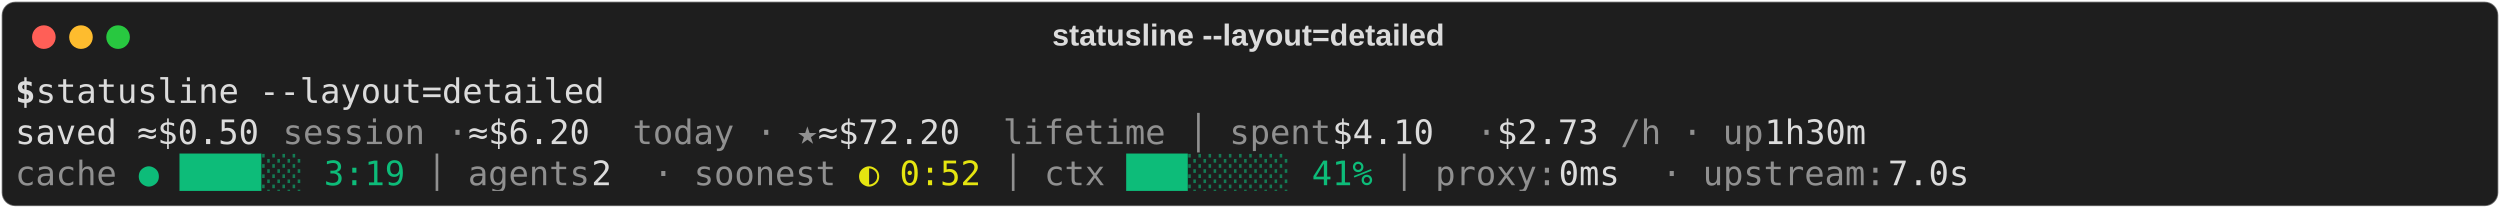
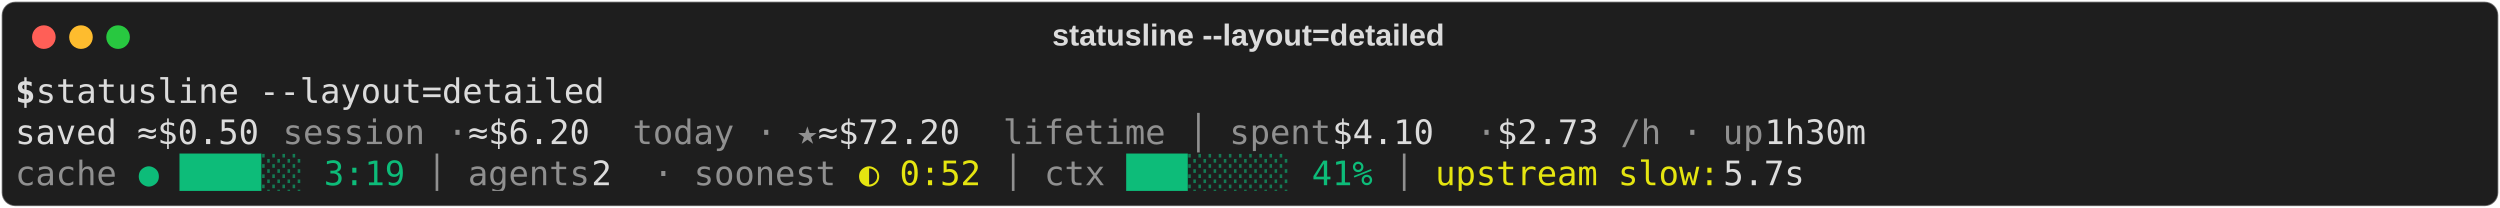
<svg xmlns="http://www.w3.org/2000/svg" class="rich-terminal" viewBox="0 0 1482 123.2">
  <style>

    @font-face {
        font-family: "Fira Code";
        src: local("FiraCode-Regular"),
                url("https://cdnjs.cloudflare.com/ajax/libs/firacode/6.2.0/woff2/FiraCode-Regular.woff2") format("woff2"),
                url("https://cdnjs.cloudflare.com/ajax/libs/firacode/6.2.0/woff/FiraCode-Regular.woff") format("woff");
        font-style: normal;
        font-weight: 400;
    }
    @font-face {
        font-family: "Fira Code";
        src: local("FiraCode-Bold"),
                url("https://cdnjs.cloudflare.com/ajax/libs/firacode/6.2.0/woff2/FiraCode-Bold.woff2") format("woff2"),
                url("https://cdnjs.cloudflare.com/ajax/libs/firacode/6.2.0/woff/FiraCode-Bold.woff") format("woff");
        font-style: bold;
        font-weight: 700;
    }

-     .terminal-1704445700-matrix {
+     .terminal-1429582610-matrix {
        font-family: Fira Code, monospace;
        font-size: 20px;
        line-height: 24.4px;
        font-variant-east-asian: full-width;
    }

-     .terminal-1704445700-title {
+     .terminal-1429582610-title {
        font-size: 18px;
        font-weight: bold;
        font-family: arial;
    }

-     .terminal-1704445700-r1 { fill: #dcdcdc;font-weight: bold }
- .terminal-1704445700-r2 { fill: #dcdcdc }
- .terminal-1704445700-r3 { fill: #909090 }
- .terminal-1704445700-r4 { fill: #0dbc79 }
- .terminal-1704445700-r5 { fill: #137c54 }
- .terminal-1704445700-r6 { fill: #e5e510 }
+     .terminal-1429582610-r1 { fill: #dcdcdc;font-weight: bold }
+ .terminal-1429582610-r2 { fill: #dcdcdc }
+ .terminal-1429582610-r3 { fill: #909090 }
+ .terminal-1429582610-r4 { fill: #0dbc79 }
+ .terminal-1429582610-r5 { fill: #137c54 }
+ .terminal-1429582610-r6 { fill: #e5e510 }
    </style>
  <defs>
-     <clipPath id="terminal-1704445700-clip-terminal">
+     <clipPath id="terminal-1429582610-clip-terminal">
      <rect x="0" y="0" width="1463.0" height="72.2" />
    </clipPath>
-     <clipPath id="terminal-1704445700-line-0">
+     <clipPath id="terminal-1429582610-line-0">
      <rect x="0" y="1.5" width="1464" height="24.65" />
    </clipPath>
-     <clipPath id="terminal-1704445700-line-1">
+     <clipPath id="terminal-1429582610-line-1">
      <rect x="0" y="25.9" width="1464" height="24.65" />
    </clipPath>
  </defs>
  <rect fill="#1e1e1e" stroke="rgba(255,255,255,0.35)" stroke-width="1" x="1" y="1" width="1480" height="121.2" rx="8" />
-   <text class="terminal-1704445700-title" fill="#dcdcdc" text-anchor="middle" x="740" y="27">statusline --layout=detailed</text>
+   <text class="terminal-1429582610-title" fill="#dcdcdc" text-anchor="middle" x="740" y="27">statusline --layout=detailed</text>
  <g transform="translate(26,22)">
    <circle cx="0" cy="0" r="7" fill="#ff5f57" />
    <circle cx="22" cy="0" r="7" fill="#febc2e" />
    <circle cx="44" cy="0" r="7" fill="#28c840" />
  </g>
-   <g transform="translate(9, 41)" clip-path="url(#terminal-1704445700-clip-terminal)">
-     <g class="terminal-1704445700-matrix">
-       <text class="terminal-1704445700-r1" x="0" y="20" textLength="12.2" clip-path="url(#terminal-1704445700-line-0)">$</text>
-       <text class="terminal-1704445700-r2" x="12.2" y="20" textLength="353.8" clip-path="url(#terminal-1704445700-line-0)"> statusline --layout=detailed</text>
-       <text class="terminal-1704445700-r2" x="1464" y="20" textLength="12.2" clip-path="url(#terminal-1704445700-line-0)">
+   <g transform="translate(9, 41)" clip-path="url(#terminal-1429582610-clip-terminal)">
+     <g class="terminal-1429582610-matrix">
+       <text class="terminal-1429582610-r1" x="0" y="20" textLength="12.2" clip-path="url(#terminal-1429582610-line-0)">$</text>
+       <text class="terminal-1429582610-r2" x="12.2" y="20" textLength="353.8" clip-path="url(#terminal-1429582610-line-0)"> statusline --layout=detailed</text>
+       <text class="terminal-1429582610-r2" x="1464" y="20" textLength="12.2" clip-path="url(#terminal-1429582610-line-0)">
</text>
-       <text class="terminal-1704445700-r2" x="0" y="44.4" textLength="158.6" clip-path="url(#terminal-1704445700-line-1)">saved ≈$0.50 </text>
-       <text class="terminal-1704445700-r3" x="158.6" y="44.4" textLength="85.4" clip-path="url(#terminal-1704445700-line-1)">session</text>
-       <text class="terminal-1704445700-r3" x="256.2" y="44.4" textLength="12.2" clip-path="url(#terminal-1704445700-line-1)">·</text>
-       <text class="terminal-1704445700-r2" x="268.4" y="44.4" textLength="97.6" clip-path="url(#terminal-1704445700-line-1)"> ≈$6.20 </text>
-       <text class="terminal-1704445700-r3" x="366" y="44.4" textLength="61" clip-path="url(#terminal-1704445700-line-1)">today</text>
-       <text class="terminal-1704445700-r3" x="439.2" y="44.4" textLength="12.2" clip-path="url(#terminal-1704445700-line-1)">·</text>
-       <text class="terminal-1704445700-r3" x="463.6" y="44.4" textLength="12.2" clip-path="url(#terminal-1704445700-line-1)">★</text>
-       <text class="terminal-1704445700-r2" x="475.8" y="44.4" textLength="109.8" clip-path="url(#terminal-1704445700-line-1)"> ≈$72.20 </text>
-       <text class="terminal-1704445700-r3" x="585.6" y="44.4" textLength="97.6" clip-path="url(#terminal-1704445700-line-1)">lifetime</text>
-       <text class="terminal-1704445700-r3" x="695.4" y="44.4" textLength="12.2" clip-path="url(#terminal-1704445700-line-1)">│</text>
-       <text class="terminal-1704445700-r3" x="719.8" y="44.4" textLength="61" clip-path="url(#terminal-1704445700-line-1)">spent</text>
-       <text class="terminal-1704445700-r2" x="780.8" y="44.4" textLength="85.4" clip-path="url(#terminal-1704445700-line-1)"> $4.10 </text>
-       <text class="terminal-1704445700-r3" x="866.2" y="44.4" textLength="12.2" clip-path="url(#terminal-1704445700-line-1)">·</text>
-       <text class="terminal-1704445700-r2" x="878.4" y="44.4" textLength="73.2" clip-path="url(#terminal-1704445700-line-1)"> $2.73</text>
-       <text class="terminal-1704445700-r3" x="951.6" y="44.4" textLength="24.4" clip-path="url(#terminal-1704445700-line-1)">/h</text>
-       <text class="terminal-1704445700-r3" x="988.2" y="44.4" textLength="48.8" clip-path="url(#terminal-1704445700-line-1)">· up</text>
-       <text class="terminal-1704445700-r2" x="1037" y="44.4" textLength="73.2" clip-path="url(#terminal-1704445700-line-1)"> 1h30m</text>
-       <text class="terminal-1704445700-r2" x="1464" y="44.4" textLength="12.2" clip-path="url(#terminal-1704445700-line-1)">
+       <text class="terminal-1429582610-r2" x="0" y="44.4" textLength="158.6" clip-path="url(#terminal-1429582610-line-1)">saved ≈$0.50 </text>
+       <text class="terminal-1429582610-r3" x="158.6" y="44.4" textLength="85.4" clip-path="url(#terminal-1429582610-line-1)">session</text>
+       <text class="terminal-1429582610-r3" x="256.2" y="44.4" textLength="12.2" clip-path="url(#terminal-1429582610-line-1)">·</text>
+       <text class="terminal-1429582610-r2" x="268.4" y="44.4" textLength="97.6" clip-path="url(#terminal-1429582610-line-1)"> ≈$6.20 </text>
+       <text class="terminal-1429582610-r3" x="366" y="44.4" textLength="61" clip-path="url(#terminal-1429582610-line-1)">today</text>
+       <text class="terminal-1429582610-r3" x="439.2" y="44.4" textLength="12.2" clip-path="url(#terminal-1429582610-line-1)">·</text>
+       <text class="terminal-1429582610-r3" x="463.6" y="44.4" textLength="12.2" clip-path="url(#terminal-1429582610-line-1)">★</text>
+       <text class="terminal-1429582610-r2" x="475.8" y="44.4" textLength="109.8" clip-path="url(#terminal-1429582610-line-1)"> ≈$72.20 </text>
+       <text class="terminal-1429582610-r3" x="585.6" y="44.4" textLength="97.6" clip-path="url(#terminal-1429582610-line-1)">lifetime</text>
+       <text class="terminal-1429582610-r3" x="695.4" y="44.4" textLength="12.2" clip-path="url(#terminal-1429582610-line-1)">│</text>
+       <text class="terminal-1429582610-r3" x="719.8" y="44.4" textLength="61" clip-path="url(#terminal-1429582610-line-1)">spent</text>
+       <text class="terminal-1429582610-r2" x="780.8" y="44.4" textLength="85.4" clip-path="url(#terminal-1429582610-line-1)"> $4.10 </text>
+       <text class="terminal-1429582610-r3" x="866.2" y="44.4" textLength="12.2" clip-path="url(#terminal-1429582610-line-1)">·</text>
+       <text class="terminal-1429582610-r2" x="878.4" y="44.4" textLength="73.2" clip-path="url(#terminal-1429582610-line-1)"> $2.73</text>
+       <text class="terminal-1429582610-r3" x="951.6" y="44.4" textLength="24.4" clip-path="url(#terminal-1429582610-line-1)">/h</text>
+       <text class="terminal-1429582610-r3" x="988.2" y="44.4" textLength="48.8" clip-path="url(#terminal-1429582610-line-1)">· up</text>
+       <text class="terminal-1429582610-r2" x="1037" y="44.4" textLength="73.2" clip-path="url(#terminal-1429582610-line-1)"> 1h30m</text>
+       <text class="terminal-1429582610-r2" x="1464" y="44.4" textLength="12.2" clip-path="url(#terminal-1429582610-line-1)">
</text>
-       <text class="terminal-1704445700-r3" x="0" y="68.8" textLength="61" clip-path="url(#terminal-1704445700-line-2)">cache</text>
-       <text class="terminal-1704445700-r4" x="73.2" y="68.8" textLength="12.2" clip-path="url(#terminal-1704445700-line-2)">●</text>
-       <text class="terminal-1704445700-r4" x="97.6" y="68.8" textLength="48.8" clip-path="url(#terminal-1704445700-line-2)">████</text>
-       <text class="terminal-1704445700-r5" x="146.4" y="68.8" textLength="24.4" clip-path="url(#terminal-1704445700-line-2)">░░</text>
-       <text class="terminal-1704445700-r4" x="183" y="68.8" textLength="48.8" clip-path="url(#terminal-1704445700-line-2)">3:19</text>
-       <text class="terminal-1704445700-r3" x="244" y="68.8" textLength="12.2" clip-path="url(#terminal-1704445700-line-2)">│</text>
-       <text class="terminal-1704445700-r3" x="268.4" y="68.8" textLength="73.2" clip-path="url(#terminal-1704445700-line-2)">agents</text>
-       <text class="terminal-1704445700-r2" x="341.6" y="68.8" textLength="36.6" clip-path="url(#terminal-1704445700-line-2)"> 2 </text>
-       <text class="terminal-1704445700-r3" x="378.2" y="68.8" textLength="109.8" clip-path="url(#terminal-1704445700-line-2)">· soonest</text>
-       <text class="terminal-1704445700-r6" x="500.2" y="68.8" textLength="73.2" clip-path="url(#terminal-1704445700-line-2)">◐ 0:52</text>
-       <text class="terminal-1704445700-r3" x="585.6" y="68.8" textLength="12.2" clip-path="url(#terminal-1704445700-line-2)">│</text>
-       <text class="terminal-1704445700-r3" x="610" y="68.8" textLength="36.6" clip-path="url(#terminal-1704445700-line-2)">ctx</text>
-       <text class="terminal-1704445700-r4" x="658.8" y="68.8" textLength="36.6" clip-path="url(#terminal-1704445700-line-2)">███</text>
-       <text class="terminal-1704445700-r5" x="695.4" y="68.8" textLength="61" clip-path="url(#terminal-1704445700-line-2)">░░░░░</text>
-       <text class="terminal-1704445700-r4" x="768.6" y="68.8" textLength="36.6" clip-path="url(#terminal-1704445700-line-2)">41%</text>
-       <text class="terminal-1704445700-r3" x="817.4" y="68.8" textLength="12.2" clip-path="url(#terminal-1704445700-line-2)">│</text>
-       <text class="terminal-1704445700-r3" x="841.8" y="68.8" textLength="73.2" clip-path="url(#terminal-1704445700-line-2)">proxy:</text>
-       <text class="terminal-1704445700-r2" x="915" y="68.8" textLength="61" clip-path="url(#terminal-1704445700-line-2)"> 0ms </text>
-       <text class="terminal-1704445700-r3" x="976" y="68.8" textLength="12.2" clip-path="url(#terminal-1704445700-line-2)">·</text>
-       <text class="terminal-1704445700-r3" x="1000.4" y="68.8" textLength="109.8" clip-path="url(#terminal-1704445700-line-2)">upstream:</text>
-       <text class="terminal-1704445700-r2" x="1110.2" y="68.8" textLength="61" clip-path="url(#terminal-1704445700-line-2)"> 7.0s</text>
-       <text class="terminal-1704445700-r2" x="1464" y="68.8" textLength="12.2" clip-path="url(#terminal-1704445700-line-2)">
+       <text class="terminal-1429582610-r3" x="0" y="68.8" textLength="61" clip-path="url(#terminal-1429582610-line-2)">cache</text>
+       <text class="terminal-1429582610-r4" x="73.2" y="68.8" textLength="12.2" clip-path="url(#terminal-1429582610-line-2)">●</text>
+       <text class="terminal-1429582610-r4" x="97.6" y="68.8" textLength="48.8" clip-path="url(#terminal-1429582610-line-2)">████</text>
+       <text class="terminal-1429582610-r5" x="146.4" y="68.8" textLength="24.4" clip-path="url(#terminal-1429582610-line-2)">░░</text>
+       <text class="terminal-1429582610-r4" x="183" y="68.8" textLength="48.8" clip-path="url(#terminal-1429582610-line-2)">3:19</text>
+       <text class="terminal-1429582610-r3" x="244" y="68.8" textLength="12.2" clip-path="url(#terminal-1429582610-line-2)">│</text>
+       <text class="terminal-1429582610-r3" x="268.4" y="68.8" textLength="73.2" clip-path="url(#terminal-1429582610-line-2)">agents</text>
+       <text class="terminal-1429582610-r2" x="341.6" y="68.8" textLength="36.6" clip-path="url(#terminal-1429582610-line-2)"> 2 </text>
+       <text class="terminal-1429582610-r3" x="378.2" y="68.8" textLength="109.8" clip-path="url(#terminal-1429582610-line-2)">· soonest</text>
+       <text class="terminal-1429582610-r6" x="500.2" y="68.8" textLength="73.2" clip-path="url(#terminal-1429582610-line-2)">◐ 0:52</text>
+       <text class="terminal-1429582610-r3" x="585.6" y="68.8" textLength="12.2" clip-path="url(#terminal-1429582610-line-2)">│</text>
+       <text class="terminal-1429582610-r3" x="610" y="68.8" textLength="36.6" clip-path="url(#terminal-1429582610-line-2)">ctx</text>
+       <text class="terminal-1429582610-r4" x="658.8" y="68.8" textLength="36.6" clip-path="url(#terminal-1429582610-line-2)">███</text>
+       <text class="terminal-1429582610-r5" x="695.4" y="68.8" textLength="61" clip-path="url(#terminal-1429582610-line-2)">░░░░░</text>
+       <text class="terminal-1429582610-r4" x="768.6" y="68.8" textLength="36.6" clip-path="url(#terminal-1429582610-line-2)">41%</text>
+       <text class="terminal-1429582610-r3" x="817.4" y="68.8" textLength="12.2" clip-path="url(#terminal-1429582610-line-2)">│</text>
+       <text class="terminal-1429582610-r6" x="841.8" y="68.8" textLength="170.8" clip-path="url(#terminal-1429582610-line-2)">upstream slow:</text>
+       <text class="terminal-1429582610-r2" x="1012.6" y="68.8" textLength="61" clip-path="url(#terminal-1429582610-line-2)"> 5.7s</text>
+       <text class="terminal-1429582610-r2" x="1464" y="68.8" textLength="12.2" clip-path="url(#terminal-1429582610-line-2)">
</text>
    </g>
  </g>
</svg>
